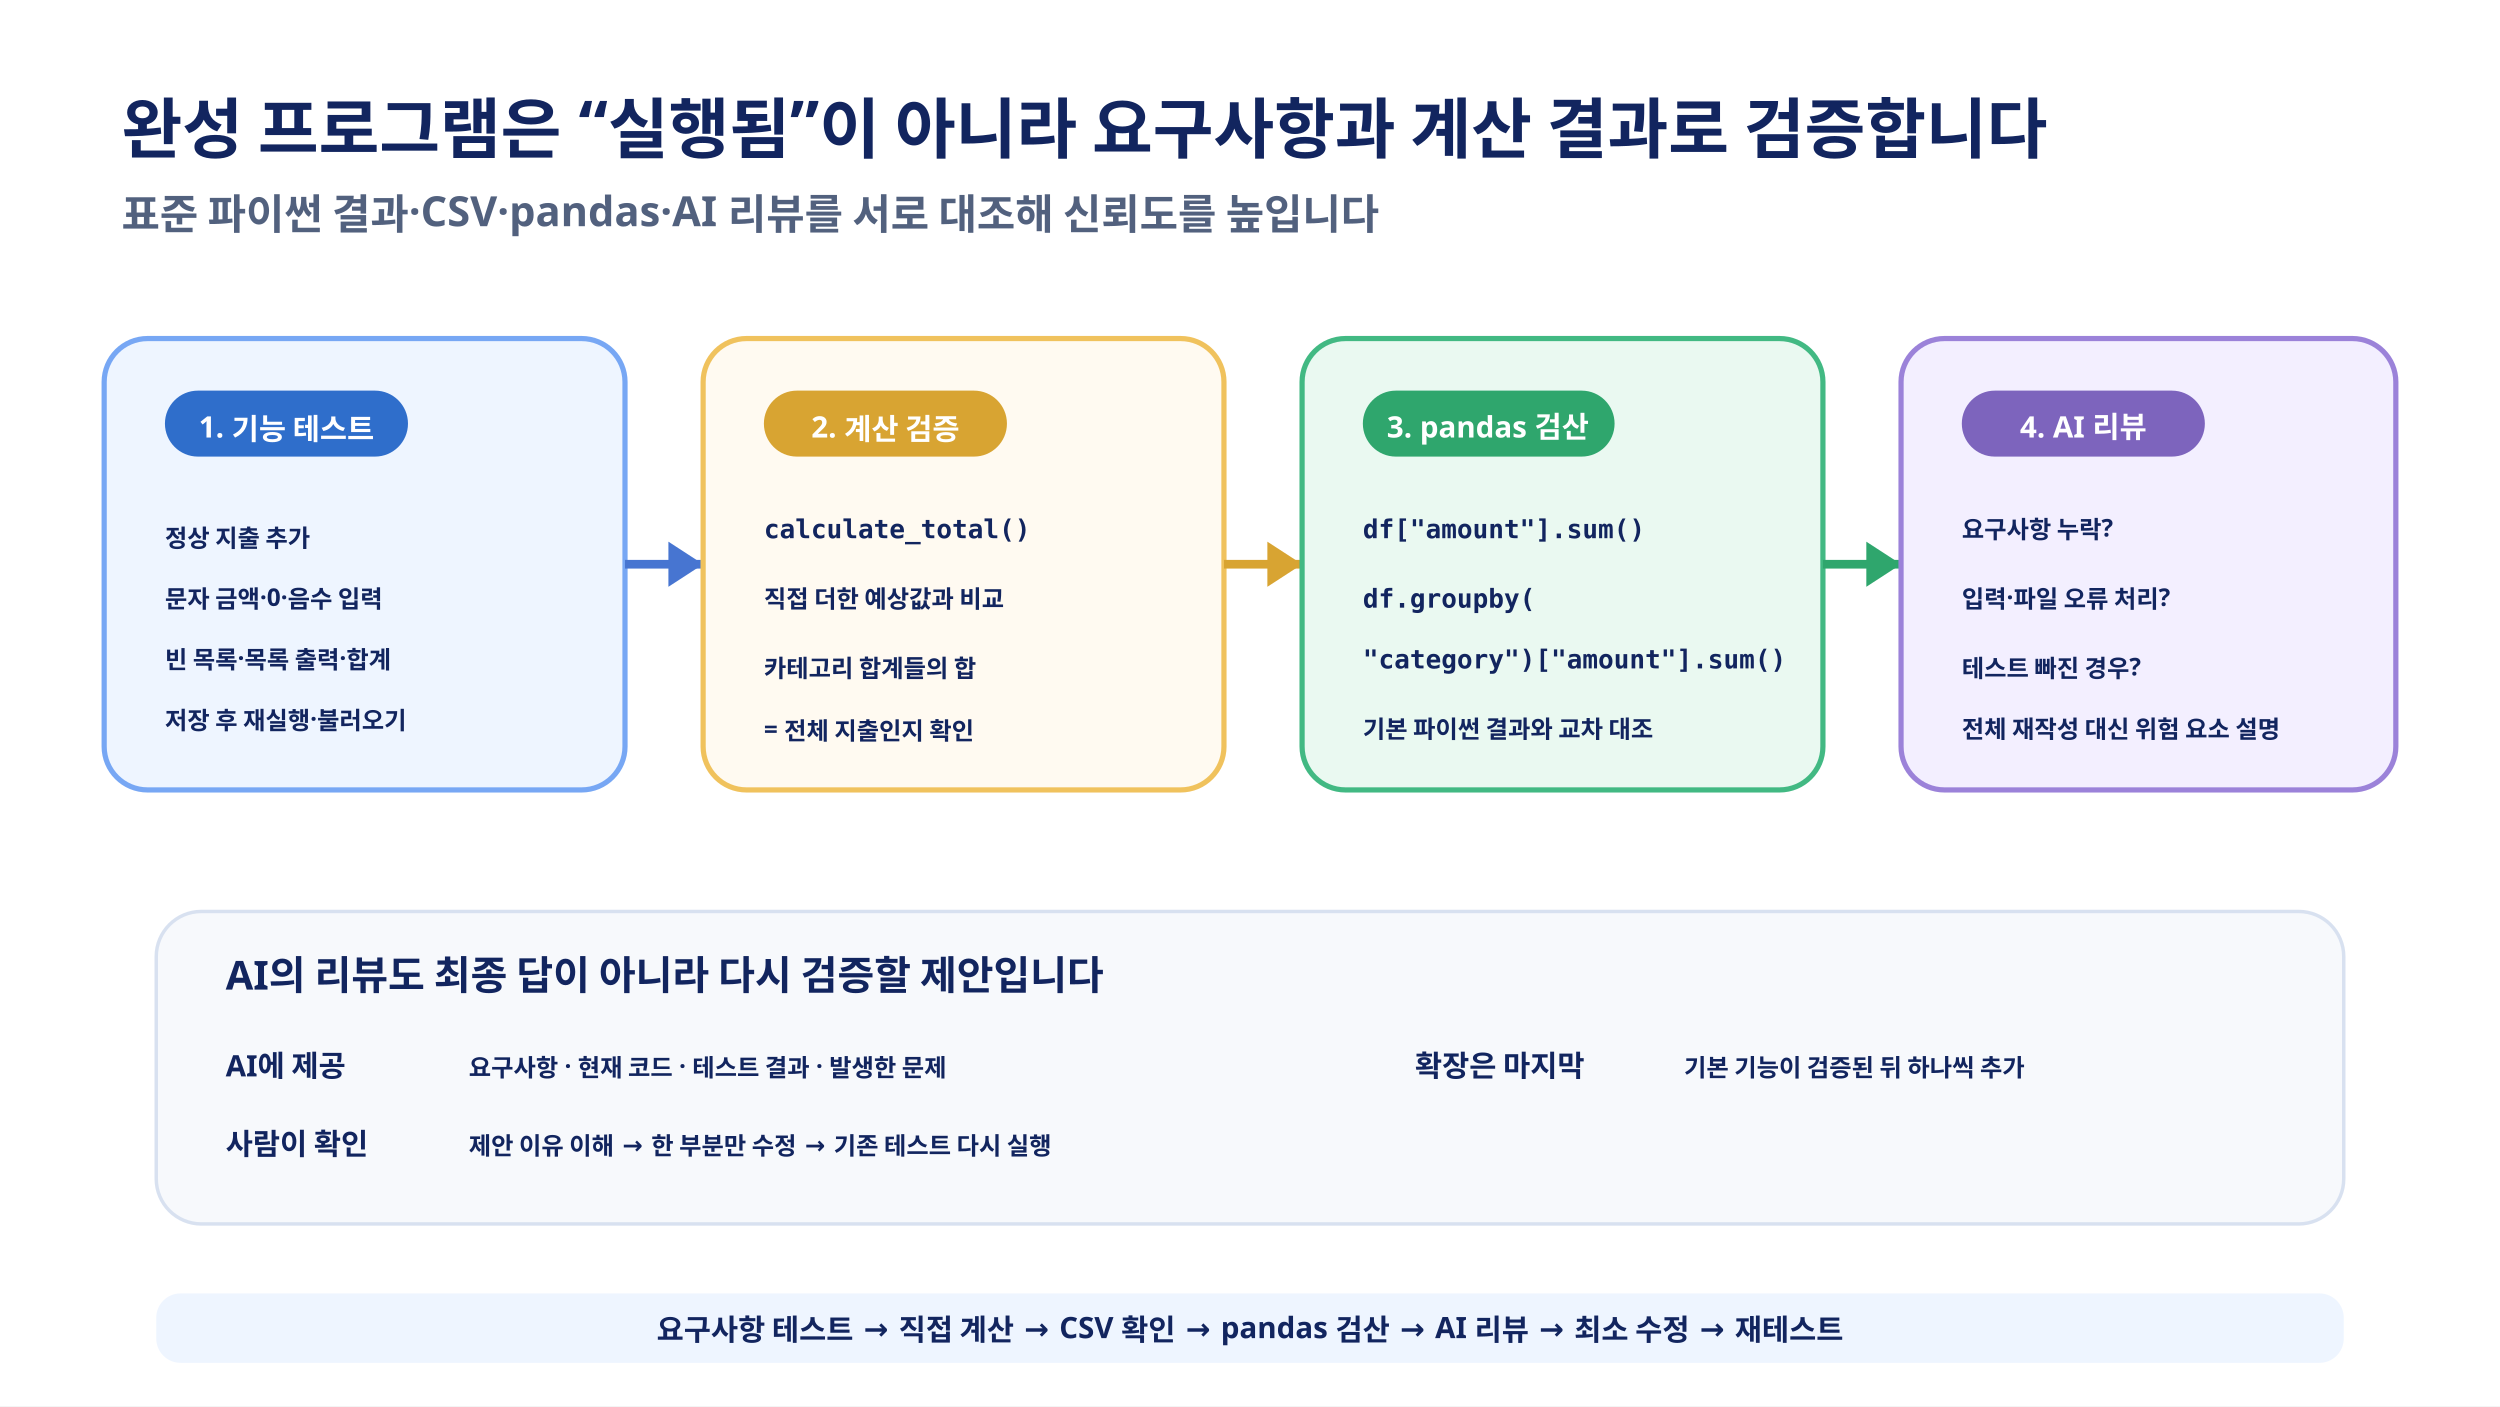
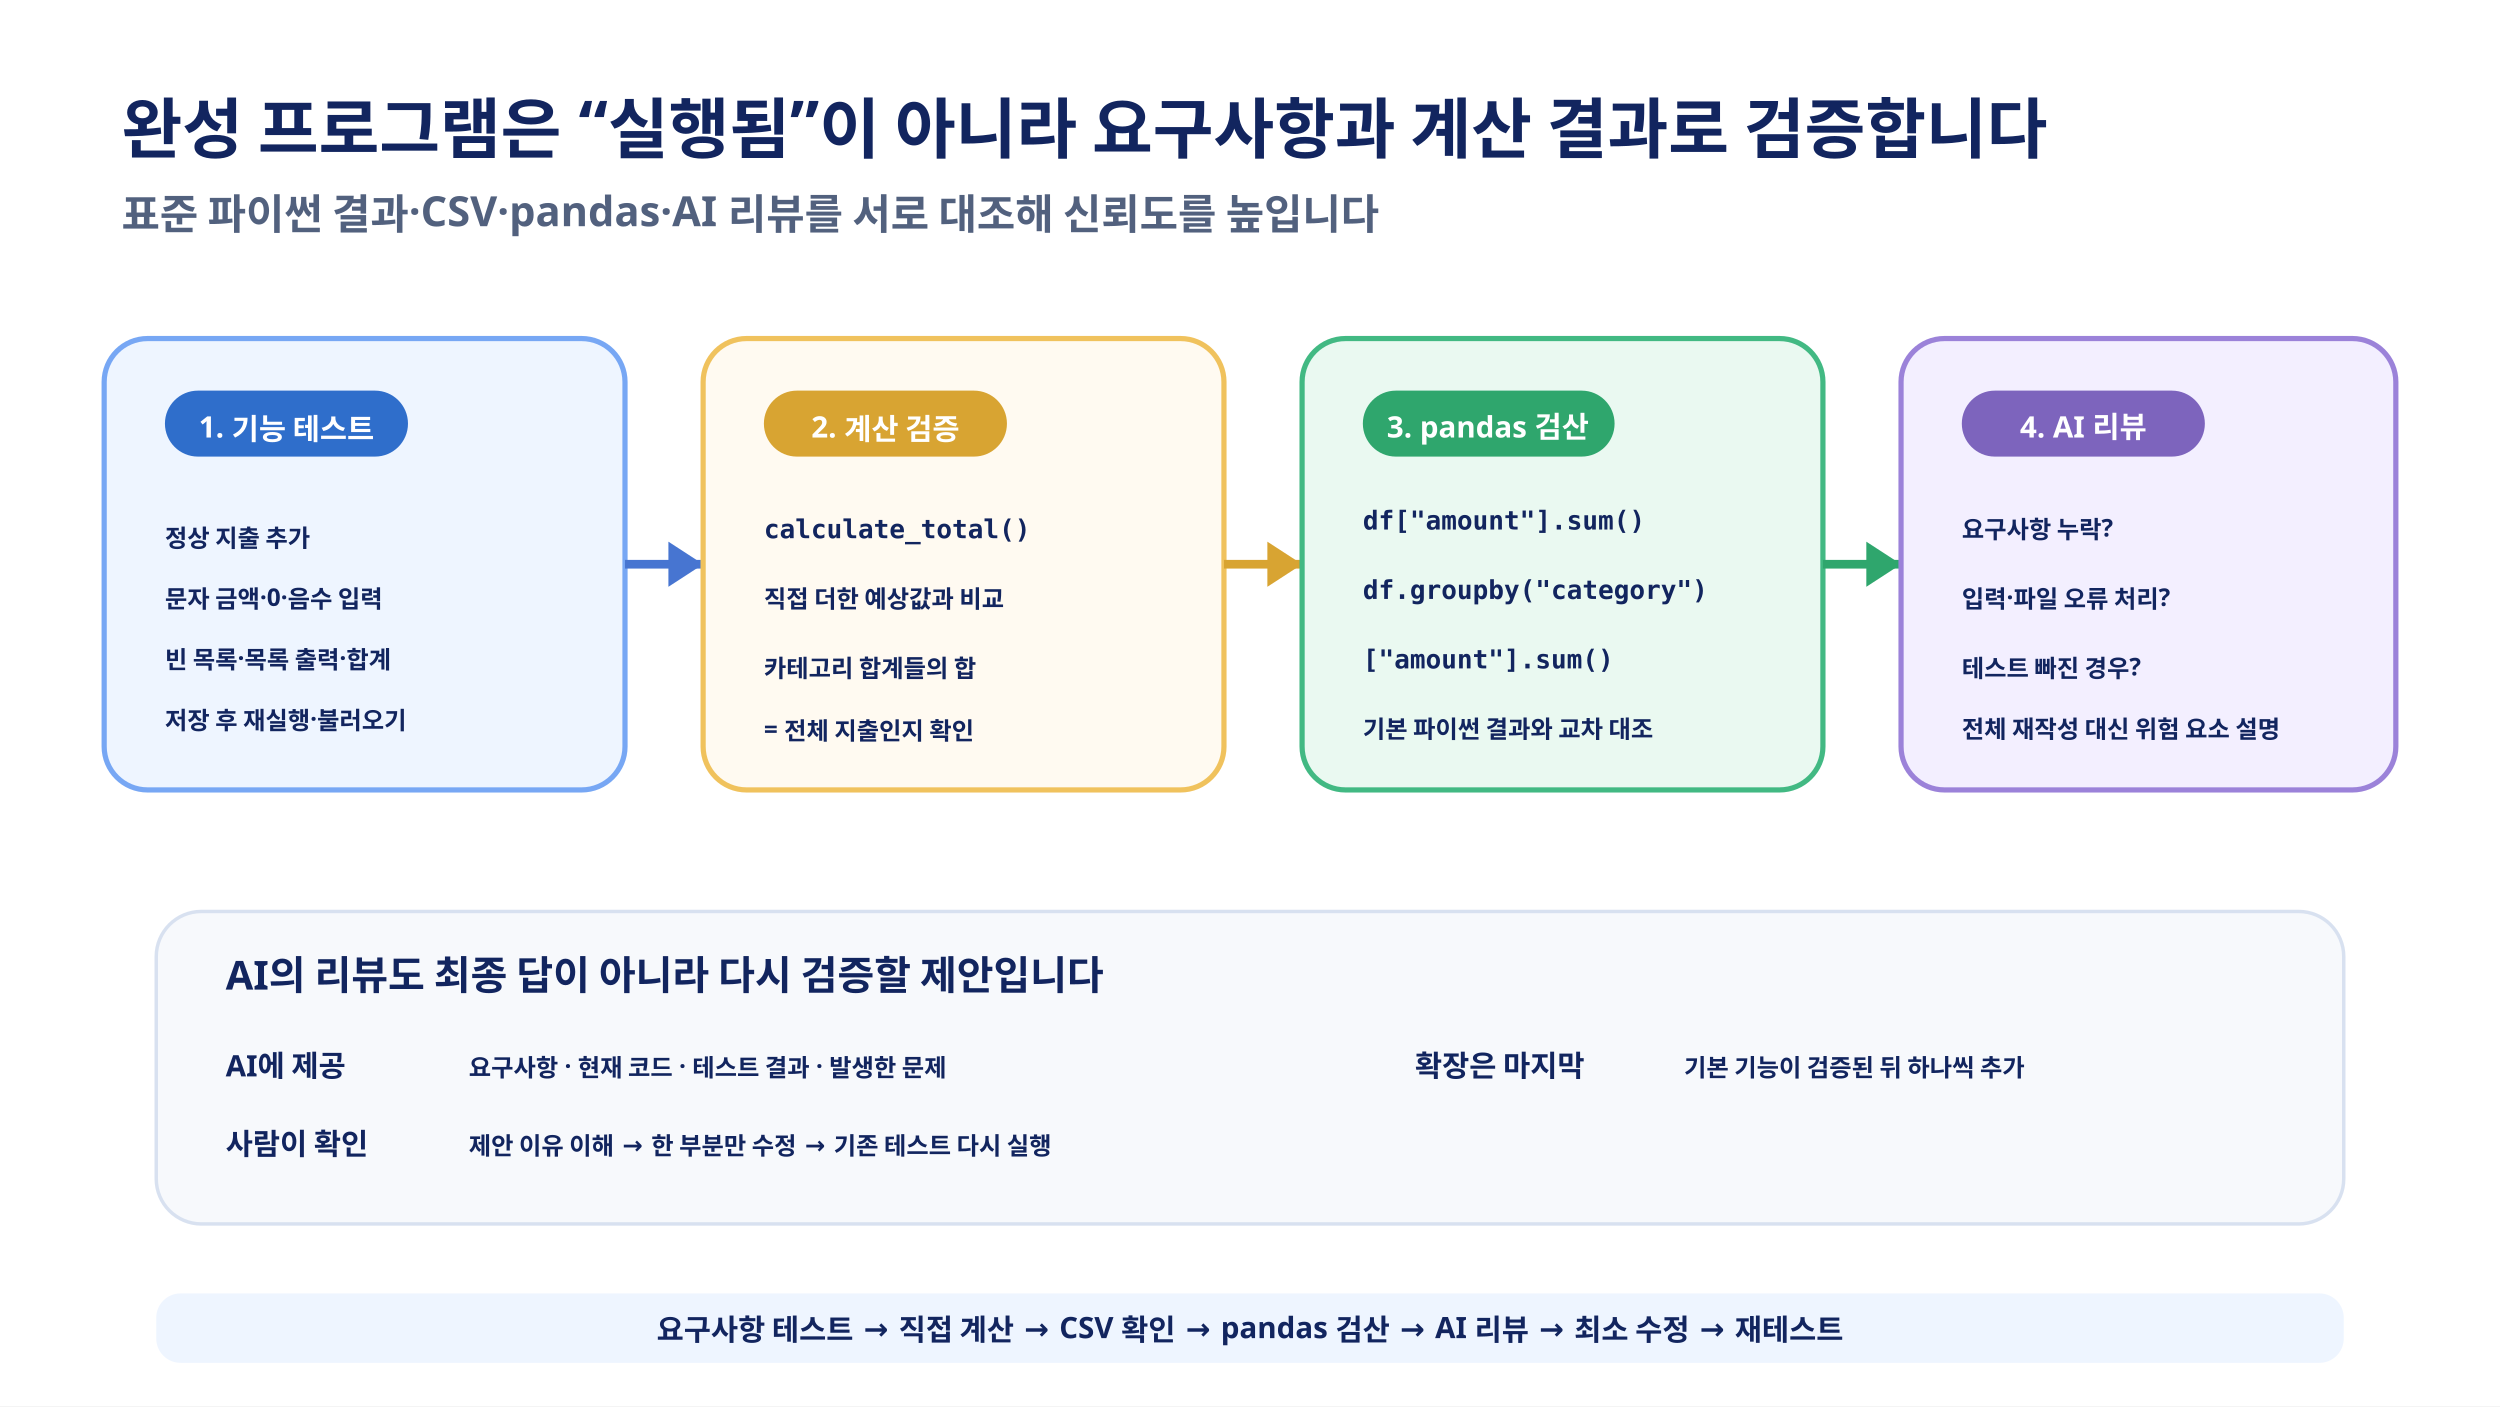
<svg xmlns="http://www.w3.org/2000/svg" width="1440" height="810" viewBox="0 0 1440 810" role="img" aria-labelledby="title desc">
  <rect width="1440" height="810" fill="#ffffff" />
  <style>text{font-family:Pretendard,'Noto Sans KR','Malgun Gothic',sans-serif;fill:#12255f}.t{font-size:38px;font-weight:800}.s{font-size:24px;font-weight:700;fill:#52617e}.h{font-size:23px;font-weight:800}.b{font-size:17px;font-weight:600}.small{font-size:14px;font-weight:600}.tag{font-size:17px;font-weight:800;fill:#fff}.code{font-family:Consolas,monospace;font-size:15px;font-weight:700}</style>
  <text x="70" y="88" class="t">완성 프로그램은 “실행됨”이 아니라 요구사항과 계산 결과로 검증합니다</text>
  <text x="70" y="132" class="s">표준 파이썬 결과·CSV·pandas·AI 리뷰를 서로 대조해 신뢰도를 높입니다</text>
  <rect x="60" y="195" width="300" height="260" rx="25" fill="#eef5ff" stroke="#77a7f4" stroke-width="3" />
  <rect x="95" y="225" width="140" height="38" rx="19" fill="#2f6ecb" />
  <text x="165" y="252" text-anchor="middle" class="tag">1. 기능 테스트</text>
  <text x="95" y="315" class="small">정상 지출 추가</text>
  <text x="95" y="350" class="small">문자 금액·0·음수 입력</text>
  <text x="95" y="385" class="small">빈 목록·목록 출력·합계</text>
  <text x="95" y="420" class="small">저장 후 재실행·불러오기</text>
  <line x1="360" y1="325" x2="405" y2="325" stroke="#4775d1" stroke-width="5" />
  <polygon points="405,325 385,312 385,338" fill="#4775d1" />
  <rect x="405" y="195" width="300" height="260" rx="25" fill="#fffaf1" stroke="#f0c25d" stroke-width="3" />
  <rect x="440" y="225" width="140" height="38" rx="19" fill="#d8a432" />
  <text x="510" y="252" text-anchor="middle" class="tag">2. 계산 검증</text>
  <text x="440" y="310" class="code">calculate_total()</text>
  <text x="440" y="350" class="small">직접 더한 예상값과 비교</text>
  <text x="440" y="390" class="small">카테고리 합계들의 합</text>
  <text x="440" y="425" class="small">= 전체 지출인지 확인</text>
  <line x1="705" y1="325" x2="750" y2="325" stroke="#d8a432" stroke-width="5" />
  <polygon points="750,325 730,312 730,338" fill="#d8a432" />
  <rect x="750" y="195" width="300" height="260" rx="25" fill="#eaf9f1" stroke="#42b983" stroke-width="3" />
  <rect x="785" y="225" width="145" height="38" rx="19" fill="#2fa66d" />
  <text x="857" y="252" text-anchor="middle" class="tag">3. pandas 검산</text>
-   <text x="785" y="310" class="code">df["amount"].sum()</text>
-   <text x="785" y="350" class="code">df.groupby(</text>
-   <text x="785" y="385" class="code"> "category")["amount"].sum()</text>
+   <text x="785" y="305" class="code">df["amount"].sum()</text>
+   <text x="785" y="345" class="code">df.groupby("category")</text>
+   <text x="785" y="385" class="code">["amount"].sum()</text>
  <text x="785" y="425" class="small">기본 파이썬 결과와 교차 대조</text>
  <line x1="1050" y1="325" x2="1095" y2="325" stroke="#2fa66d" stroke-width="5" />
  <polygon points="1095,325 1075,312 1075,338" fill="#2fa66d" />
  <rect x="1095" y="195" width="285" height="260" rx="25" fill="#f3efff" stroke="#9b82d9" stroke-width="3" />
  <rect x="1130" y="225" width="140" height="38" rx="19" fill="#7d64bd" />
  <text x="1200" y="252" text-anchor="middle" class="tag">4. AI 리뷰</text>
  <text x="1130" y="310" class="small">요구사항 누락?</text>
  <text x="1130" y="350" class="small">입력·파일 오류 처리?</text>
  <text x="1130" y="390" class="small">테스트 빠진 경우?</text>
  <text x="1130" y="425" class="small">전체 재작성 대신 위험 요소 설명</text>
  <rect x="90" y="525" width="1260" height="180" rx="26" fill="#f7f9fc" stroke="#d8e1f0" stroke-width="2" />
  <text x="130" y="570" class="h">AI의 리뷰도 최종 답이 아니라 다시 검증할 제안입니다</text>
  <text x="130" y="620" class="b">AI에 제공</text>
  <text x="270" y="620" class="small">요구사항 · 현재 코드 · 테스트 결과 · 발생한 문제</text>
  <text x="130" y="665" class="b">사람이 확인</text>
  <text x="270" y="665" class="small">제안 이유 이해 → 한 부분만 수정 → 기존 테스트 다시 실행</text>
  <text x="815" y="620" class="b">확장은 마지막</text>
  <text x="970" y="620" class="small">기본 기능이 검증된 뒤 하나씩 추가</text>
  <rect x="90" y="745" width="1260" height="40" rx="14" fill="#eef5ff" />
  <text x="720" y="772" text-anchor="middle" class="b">요구사항 테스트 → 직접 계산 → CSV 확인 → pandas 검산 → AI 리뷰 → 최소 수정 → 재테스트</text>
</svg>
